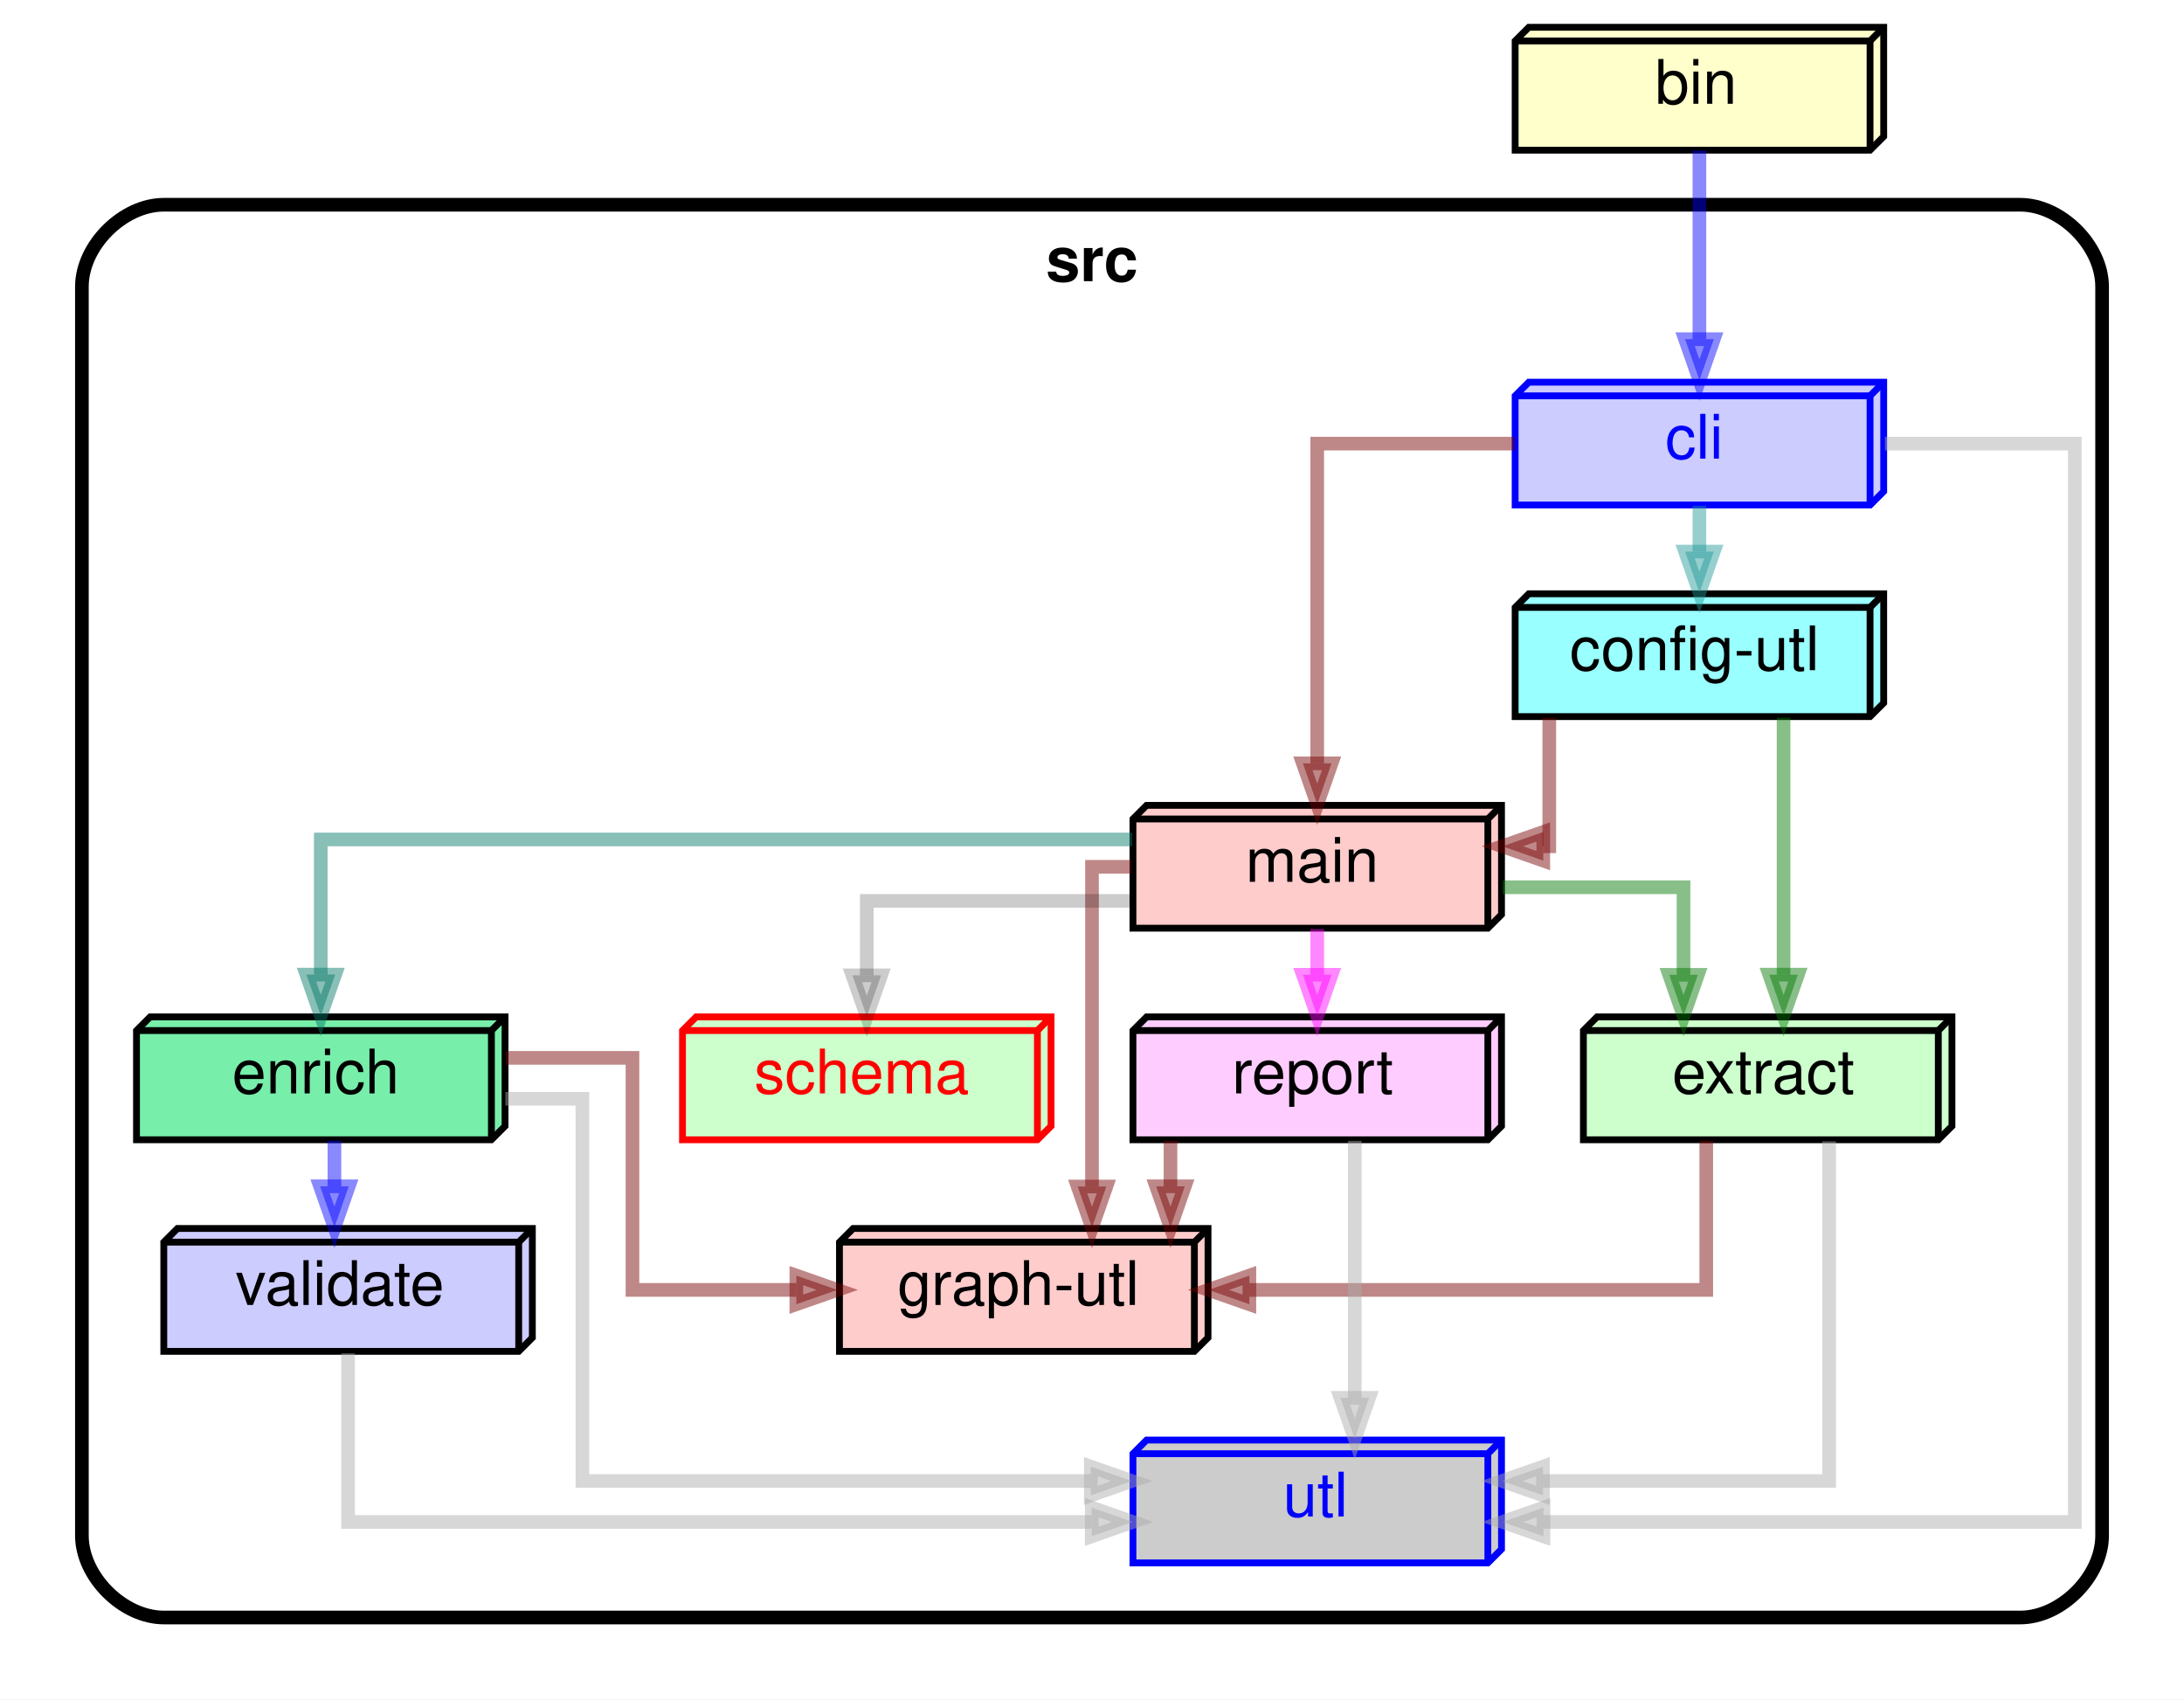
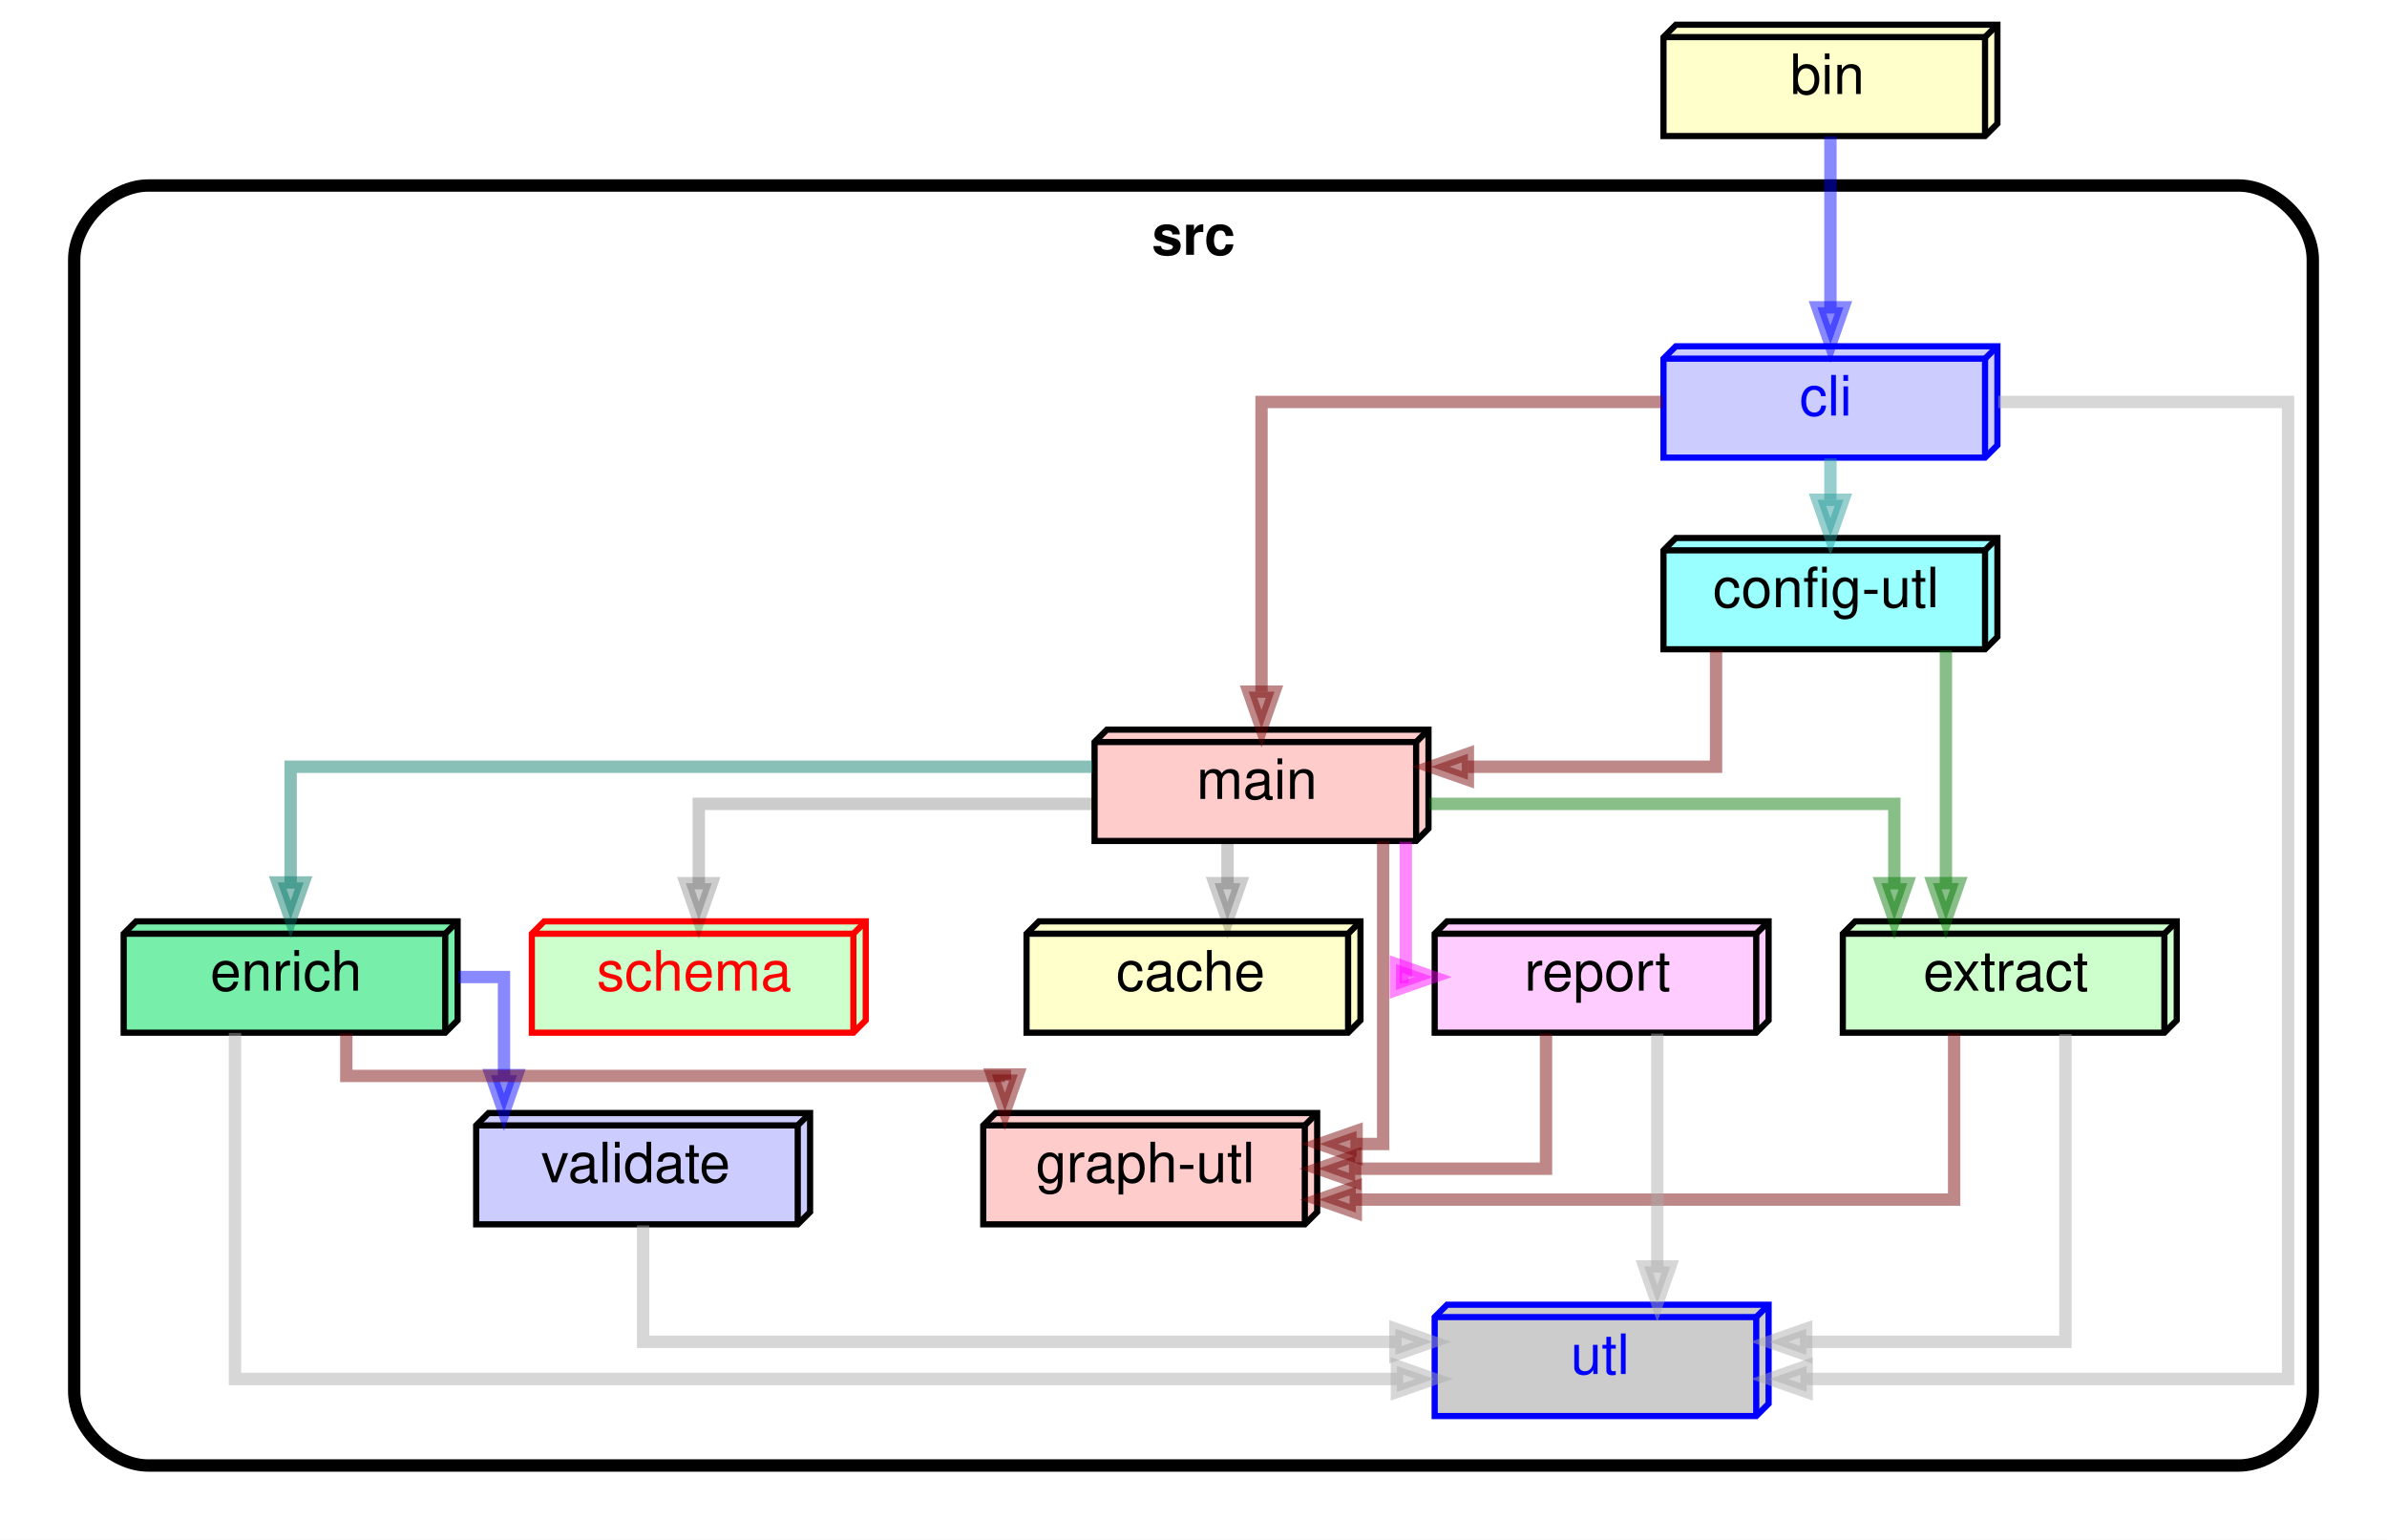
- <svg xmlns="http://www.w3.org/2000/svg" xmlns:xlink="http://www.w3.org/1999/xlink" width="320pt" height="249pt" viewBox="0.00 0.00 320.00 249.00">
+ <svg xmlns="http://www.w3.org/2000/svg" xmlns:xlink="http://www.w3.org/1999/xlink" width="386pt" height="249pt" viewBox="0.00 0.00 386.00 249.00">
  <g id="graph0" class="graph" transform="scale(1 1) rotate(0) translate(4 245)">
-     <polygon fill="white" stroke="transparent" points="-4,4 -4,-245 316,-245 316,4 -4,4" />
+     <polygon fill="white" stroke="transparent" points="-4,4 -4,-245 382,-245 382,4 -4,4" />
    <g id="clust1" class="cluster">
-       <path fill="#ffffff" stroke="black" stroke-width="2" d="M20,-8C20,-8 292,-8 292,-8 298,-8 304,-14 304,-20 304,-20 304,-203 304,-203 304,-209 298,-215 292,-215 292,-215 20,-215 20,-215 14,-215 8,-209 8,-203 8,-203 8,-20 8,-20 8,-14 14,-8 20,-8" />
-       <text text-anchor="middle" x="156" y="-203.8" font-family="Helvetica,sans-Serif" font-weight="bold" font-size="9.00">src</text>
+       <path fill="#ffffff" stroke="black" stroke-width="2" d="M20,-8C20,-8 358,-8 358,-8 364,-8 370,-14 370,-20 370,-20 370,-203 370,-203 370,-209 364,-215 358,-215 358,-215 20,-215 20,-215 14,-215 8,-209 8,-203 8,-203 8,-20 8,-20 8,-14 14,-8 20,-8" />
+       <text text-anchor="middle" x="189" y="-203.8" font-family="Helvetica,sans-Serif" font-weight="bold" font-size="9.00">src</text>
    </g>
    <g id="node1" class="node">
      <g id="a_node1">
        <a xlink:href="https://github.com/sverweij/dependency-cruiser/blob/develop/bin/" xlink:title="bin">
-           <polygon fill="#ffffcc" stroke="black" points="272,-241 220,-241 218,-239 218,-223 270,-223 272,-225 272,-241" />
-           <polyline fill="none" stroke="black" points="270,-239 218,-239 " />
-           <polyline fill="none" stroke="black" points="270,-239 270,-223 " />
-           <polyline fill="none" stroke="black" points="270,-239 272,-241 " />
-           <text text-anchor="start" x="238.5" y="-229.8" font-family="Helvetica,sans-Serif" font-size="9.00">bin</text>
+           <polygon fill="#ffffcc" stroke="black" points="319,-241 267,-241 265,-239 265,-223 317,-223 319,-225 319,-241" />
+           <polyline fill="none" stroke="black" points="317,-239 265,-239 " />
+           <polyline fill="none" stroke="black" points="317,-239 317,-223 " />
+           <polyline fill="none" stroke="black" points="317,-239 319,-241 " />
+           <text text-anchor="start" x="285.5" y="-229.8" font-family="Helvetica,sans-Serif" font-size="9.00">bin</text>
        </a>
      </g>
    </g>
    <g id="node2" class="node">
      <g id="a_node2">
        <a xlink:href="https://github.com/sverweij/dependency-cruiser/blob/develop/src/cli" xlink:title="not-reachable-from-folder-index">
-           <polygon fill="#ccccff" stroke="blue" points="272,-189 220,-189 218,-187 218,-171 270,-171 272,-173 272,-189" />
-           <polyline fill="none" stroke="blue" points="270,-187 218,-187 " />
-           <polyline fill="none" stroke="blue" points="270,-187 270,-171 " />
-           <polyline fill="none" stroke="blue" points="270,-187 272,-189 " />
-           <text text-anchor="start" x="240" y="-177.8" font-family="Helvetica,sans-Serif" font-size="9.00" fill="blue">cli</text>
+           <polygon fill="#ccccff" stroke="blue" points="319,-189 267,-189 265,-187 265,-171 317,-171 319,-173 319,-189" />
+           <polyline fill="none" stroke="blue" points="317,-187 265,-187 " />
+           <polyline fill="none" stroke="blue" points="317,-187 317,-171 " />
+           <polyline fill="none" stroke="blue" points="317,-187 319,-189 " />
+           <text text-anchor="start" x="287" y="-177.8" font-family="Helvetica,sans-Serif" font-size="9.00" fill="blue">cli</text>
        </a>
      </g>
    </g>
    <g id="edge1" class="edge">
-       <path fill="none" stroke="#0000ff" stroke-width="2" stroke-opacity="0.467" d="M245,-222.94C245,-222.94 245,-195.3 245,-195.3" />
-       <polygon fill="#0000ff" fill-opacity="0.467" stroke="#0000ff" stroke-width="2" stroke-opacity="0.467" points="247.1,-195.3 245,-189.3 242.9,-195.3 247.1,-195.3" />
+       <path fill="none" stroke="#0000ff" stroke-width="2" stroke-opacity="0.467" d="M292,-222.94C292,-222.94 292,-195.3 292,-195.3" />
+       <polygon fill="#0000ff" fill-opacity="0.467" stroke="#0000ff" stroke-width="2" stroke-opacity="0.467" points="294.1,-195.3 292,-189.3 289.9,-195.3 294.1,-195.3" />
+     </g>
+     <g id="node4" class="node">
+       <g id="a_node4">
+         <a xlink:href="https://github.com/sverweij/dependency-cruiser/blob/develop/src/config-utl" xlink:title="config-utl">
+           <polygon fill="#99ffff" stroke="black" points="319,-158 267,-158 265,-156 265,-140 317,-140 319,-142 319,-158" />
+           <polyline fill="none" stroke="black" points="317,-156 265,-156 " />
+           <polyline fill="none" stroke="black" points="317,-156 317,-140 " />
+           <polyline fill="none" stroke="black" points="317,-156 319,-158 " />
+           <text text-anchor="start" x="273" y="-146.8" font-family="Helvetica,sans-Serif" font-size="9.00">config-utl</text>
+         </a>
+       </g>
+     </g>
+     <g id="edge2" class="edge">
+       <path fill="none" stroke="#229999" stroke-width="2" stroke-opacity="0.467" d="M292,-170.87C292,-170.87 292,-164.18 292,-164.18" />
+       <polygon fill="#229999" fill-opacity="0.467" stroke="#229999" stroke-width="2" stroke-opacity="0.467" points="294.1,-164.18 292,-158.18 289.9,-164.18 294.1,-164.18" />
+     </g>
+     <g id="node5" class="node">
+       <g id="a_node5">
+         <a xlink:href="https://github.com/sverweij/dependency-cruiser/blob/develop/src/main" xlink:title="main">
+           <polygon fill="#ffcccc" stroke="black" points="227,-127 175,-127 173,-125 173,-109 225,-109 227,-111 227,-127" />
+           <polyline fill="none" stroke="black" points="225,-125 173,-125 " />
+           <polyline fill="none" stroke="black" points="225,-125 225,-109 " />
+           <polyline fill="none" stroke="black" points="225,-125 227,-127 " />
+           <text text-anchor="start" x="189.5" y="-115.8" font-family="Helvetica,sans-Serif" font-size="9.00">main</text>
+         </a>
+       </g>
+     </g>
+     <g id="edge3" class="edge">
+       <path fill="none" stroke="#770000" stroke-width="2" stroke-opacity="0.467" d="M264.89,-180C237.76,-180 200,-180 200,-180 200,-180 200,-133.15 200,-133.15" />
+       <polygon fill="#770000" fill-opacity="0.467" stroke="#770000" stroke-width="2" stroke-opacity="0.467" points="202.1,-133.15 200,-127.15 197.9,-133.15 202.1,-133.15" />
+     </g>
+     <g id="node6" class="node">
+       <g id="a_node6">
+         <a xlink:href="https://github.com/sverweij/dependency-cruiser/blob/develop/src/utl" xlink:title="utl-module-not-shared-enough">
+           <polygon fill="#cccccc" stroke="blue" points="282,-34 230,-34 228,-32 228,-16 280,-16 282,-18 282,-34" />
+           <polyline fill="none" stroke="blue" points="280,-32 228,-32 " />
+           <polyline fill="none" stroke="blue" points="280,-32 280,-16 " />
+           <polyline fill="none" stroke="blue" points="280,-32 282,-34 " />
+           <text text-anchor="start" x="250" y="-22.8" font-family="Helvetica,sans-Serif" font-size="9.00" fill="blue">utl</text>
+         </a>
+       </g>
+     </g>
+     <g id="edge4" class="edge">
+       <path fill="none" stroke="#aaaaaa" stroke-width="2" stroke-opacity="0.467" d="M319.13,-180C340.25,-180 366,-180 366,-180 366,-180 366,-22 366,-22 366,-22 288.15,-22 288.15,-22" />
+       <polygon fill="#aaaaaa" fill-opacity="0.467" stroke="#aaaaaa" stroke-width="2" stroke-opacity="0.467" points="288.15,-19.9 282.15,-22 288.15,-24.1 288.15,-19.9" />
    </g>
    <g id="node3" class="node">
      <g id="a_node3">
-         <a xlink:href="https://github.com/sverweij/dependency-cruiser/blob/develop/src/config-utl" xlink:title="config-utl">
-           <polygon fill="#99ffff" stroke="black" points="272,-158 220,-158 218,-156 218,-140 270,-140 272,-142 272,-158" />
-           <polyline fill="none" stroke="black" points="270,-156 218,-156 " />
-           <polyline fill="none" stroke="black" points="270,-156 270,-140 " />
-           <polyline fill="none" stroke="black" points="270,-156 272,-158 " />
-           <text text-anchor="start" x="226" y="-146.8" font-family="Helvetica,sans-Serif" font-size="9.00">config-utl</text>
-         </a>
-       </g>
-     </g>
-     <g id="edge2" class="edge">
-       <path fill="none" stroke="#229999" stroke-width="2" stroke-opacity="0.467" d="M245,-170.87C245,-170.87 245,-164.18 245,-164.18" />
-       <polygon fill="#229999" fill-opacity="0.467" stroke="#229999" stroke-width="2" stroke-opacity="0.467" points="247.1,-164.18 245,-158.18 242.9,-164.18 247.1,-164.18" />
-     </g>
-     <g id="node4" class="node">
-       <g id="a_node4">
-         <a xlink:href="https://github.com/sverweij/dependency-cruiser/blob/develop/src/main" xlink:title="main">
-           <polygon fill="#ffcccc" stroke="black" points="216,-127 164,-127 162,-125 162,-109 214,-109 216,-111 216,-127" />
-           <polyline fill="none" stroke="black" points="214,-125 162,-125 " />
-           <polyline fill="none" stroke="black" points="214,-125 214,-109 " />
-           <polyline fill="none" stroke="black" points="214,-125 216,-127 " />
-           <text text-anchor="start" x="178.5" y="-115.8" font-family="Helvetica,sans-Serif" font-size="9.00">main</text>
-         </a>
-       </g>
-     </g>
-     <g id="edge3" class="edge">
-       <path fill="none" stroke="#770000" stroke-width="2" stroke-opacity="0.467" d="M217.98,-180C203.66,-180 189,-180 189,-180 189,-180 189,-133.15 189,-133.15" />
-       <polygon fill="#770000" fill-opacity="0.467" stroke="#770000" stroke-width="2" stroke-opacity="0.467" points="191.1,-133.15 189,-127.15 186.9,-133.15 191.1,-133.15" />
-     </g>
-     <g id="node5" class="node">
-       <g id="a_node5">
-         <a xlink:href="https://github.com/sverweij/dependency-cruiser/blob/develop/src/utl" xlink:title="utl-module-not-shared-enough">
-           <polygon fill="#cccccc" stroke="blue" points="216,-34 164,-34 162,-32 162,-16 214,-16 216,-18 216,-34" />
-           <polyline fill="none" stroke="blue" points="214,-32 162,-32 " />
-           <polyline fill="none" stroke="blue" points="214,-32 214,-16 " />
-           <polyline fill="none" stroke="blue" points="214,-32 216,-34 " />
-           <text text-anchor="start" x="184" y="-22.8" font-family="Helvetica,sans-Serif" font-size="9.00" fill="blue">utl</text>
-         </a>
-       </g>
-     </g>
-     <g id="edge4" class="edge">
-       <path fill="none" stroke="#aaaaaa" stroke-width="2" stroke-opacity="0.467" d="M272.18,-180C286.03,-180 300,-180 300,-180 300,-180 300,-22 300,-22 300,-22 222.15,-22 222.15,-22" />
-       <polygon fill="#aaaaaa" fill-opacity="0.467" stroke="#aaaaaa" stroke-width="2" stroke-opacity="0.467" points="222.15,-19.9 216.15,-22 222.15,-24.1 222.15,-19.9" />
+         <a xlink:href="https://github.com/sverweij/dependency-cruiser/blob/develop/src/cache" xlink:title="cache">
+           <polygon fill="#ffffcc" stroke="black" points="216,-96 164,-96 162,-94 162,-78 214,-78 216,-80 216,-96" />
+           <polyline fill="none" stroke="black" points="214,-94 162,-94 " />
+           <polyline fill="none" stroke="black" points="214,-94 214,-78 " />
+           <polyline fill="none" stroke="black" points="214,-94 216,-96 " />
+           <text text-anchor="start" x="176.5" y="-84.8" font-family="Helvetica,sans-Serif" font-size="9.00">cache</text>
+         </a>
+       </g>
    </g>
    <g id="edge6" class="edge">
-       <path fill="none" stroke="#770000" stroke-width="2" stroke-opacity="0.467" d="M223,-139.83C223,-131.67 223,-121 223,-121 223,-121 222.12,-121 222.12,-121" />
-       <polygon fill="#770000" fill-opacity="0.467" stroke="#770000" stroke-width="2" stroke-opacity="0.467" points="222.12,-118.9 216.12,-121 222.12,-123.1 222.12,-118.9" />
-     </g>
-     <g id="node6" class="node">
-       <g id="a_node6">
-         <a xlink:href="https://github.com/sverweij/dependency-cruiser/blob/develop/src/extract" xlink:title="extract">
-           <polygon fill="#ccffcc" stroke="black" points="282,-96 230,-96 228,-94 228,-78 280,-78 282,-80 282,-96" />
-           <polyline fill="none" stroke="black" points="280,-94 228,-94 " />
-           <polyline fill="none" stroke="black" points="280,-94 280,-78 " />
-           <polyline fill="none" stroke="black" points="280,-94 282,-96 " />
-           <text text-anchor="start" x="241" y="-84.8" font-family="Helvetica,sans-Serif" font-size="9.00">extract</text>
-         </a>
-       </g>
-     </g>
-     <g id="edge5" class="edge">
-       <path fill="none" stroke="#007700" stroke-width="2" stroke-opacity="0.467" d="M257.33,-139.85C257.33,-139.85 257.33,-102.19 257.33,-102.19" />
-       <polygon fill="#007700" fill-opacity="0.467" stroke="#007700" stroke-width="2" stroke-opacity="0.467" points="259.43,-102.19 257.33,-96.19 255.23,-102.19 259.43,-102.19" />
-     </g>
-     <g id="edge13" class="edge">
-       <path fill="none" stroke="#007700" stroke-width="2" stroke-opacity="0.467" d="M216.15,-115C229.46,-115 242.67,-115 242.67,-115 242.67,-115 242.67,-102.17 242.67,-102.17" />
-       <polygon fill="#007700" fill-opacity="0.467" stroke="#007700" stroke-width="2" stroke-opacity="0.467" points="244.77,-102.17 242.67,-96.17 240.57,-102.17 244.77,-102.17" />
+       <path fill="none" stroke="#770000" stroke-width="2" stroke-opacity="0.467" d="M273.5,-139.83C273.5,-131.67 273.5,-121 273.5,-121 273.5,-121 233.37,-121 233.37,-121" />
+       <polygon fill="#770000" fill-opacity="0.467" stroke="#770000" stroke-width="2" stroke-opacity="0.467" points="233.37,-118.9 227.37,-121 233.37,-123.1 233.37,-118.9" />
    </g>
    <g id="node7" class="node">
      <g id="a_node7">
+         <a xlink:href="https://github.com/sverweij/dependency-cruiser/blob/develop/src/extract" xlink:title="extract">
+           <polygon fill="#ccffcc" stroke="black" points="348,-96 296,-96 294,-94 294,-78 346,-78 348,-80 348,-96" />
+           <polyline fill="none" stroke="black" points="346,-94 294,-94 " />
+           <polyline fill="none" stroke="black" points="346,-94 346,-78 " />
+           <polyline fill="none" stroke="black" points="346,-94 348,-96 " />
+           <text text-anchor="start" x="307" y="-84.8" font-family="Helvetica,sans-Serif" font-size="9.00">extract</text>
+         </a>
+       </g>
+     </g>
+     <g id="edge5" class="edge">
+       <path fill="none" stroke="#007700" stroke-width="2" stroke-opacity="0.467" d="M310.67,-139.85C310.67,-139.85 310.67,-102.19 310.67,-102.19" />
+       <polygon fill="#007700" fill-opacity="0.467" stroke="#007700" stroke-width="2" stroke-opacity="0.467" points="312.77,-102.19 310.67,-96.19 308.57,-102.19 312.77,-102.19" />
+     </g>
+     <g id="edge12" class="edge">
+       <path fill="none" stroke="#000000" stroke-width="2" stroke-opacity="0.2" d="M194.5,-108.87C194.5,-108.87 194.5,-102.18 194.5,-102.18" />
+       <polygon fill="#000000" fill-opacity="0.2" stroke="#000000" stroke-width="2" stroke-opacity="0.2" points="196.6,-102.18 194.5,-96.18 192.4,-102.18 196.6,-102.18" />
+     </g>
+     <g id="edge14" class="edge">
+       <path fill="none" stroke="#007700" stroke-width="2" stroke-opacity="0.467" d="M227.15,-115C257.47,-115 302.33,-115 302.33,-115 302.33,-115 302.33,-102.17 302.33,-102.17" />
+       <polygon fill="#007700" fill-opacity="0.467" stroke="#007700" stroke-width="2" stroke-opacity="0.467" points="304.43,-102.17 302.33,-96.17 300.23,-102.17 304.43,-102.17" />
+     </g>
+     <g id="node8" class="node">
+       <g id="a_node8">
        <a xlink:href="https://github.com/sverweij/dependency-cruiser/blob/develop/src/enrich" xlink:title="enrich">
          <polygon fill="#77eeaa" stroke="black" points="70,-96 18,-96 16,-94 16,-78 68,-78 70,-80 70,-96" />
          <polyline fill="none" stroke="black" points="68,-94 16,-94 " />
          <polyline fill="none" stroke="black" points="68,-94 68,-78 " />
          <polyline fill="none" stroke="black" points="68,-94 70,-96 " />
          <text text-anchor="start" x="30" y="-84.8" font-family="Helvetica,sans-Serif" font-size="9.00">enrich</text>
        </a>
      </g>
    </g>
-     <g id="edge12" class="edge">
-       <path fill="none" stroke="#007766" stroke-width="2" stroke-opacity="0.467" d="M161.88,-122C119.66,-122 43,-122 43,-122 43,-122 43,-102.2 43,-102.2" />
-       <polygon fill="#007766" fill-opacity="0.467" stroke="#007766" stroke-width="2" stroke-opacity="0.467" points="45.1,-102.2 43,-96.2 40.9,-102.2 45.1,-102.2" />
+     <g id="edge13" class="edge">
+       <path fill="none" stroke="#007766" stroke-width="2" stroke-opacity="0.467" d="M172.65,-121C127.67,-121 43,-121 43,-121 43,-121 43,-102.29 43,-102.29" />
+       <polygon fill="#007766" fill-opacity="0.467" stroke="#007766" stroke-width="2" stroke-opacity="0.467" points="45.1,-102.29 43,-96.29 40.9,-102.29 45.1,-102.29" />
+     </g>
+     <g id="node10" class="node">
+       <g id="a_node10">
+         <a xlink:href="https://github.com/sverweij/dependency-cruiser/blob/develop/src/graph-utl" xlink:title="graph-utl">
+           <polygon fill="#ffcccc" stroke="black" points="209,-65 157,-65 155,-63 155,-47 207,-47 209,-49 209,-65" />
+           <polyline fill="none" stroke="black" points="207,-63 155,-63 " />
+           <polyline fill="none" stroke="black" points="207,-63 207,-47 " />
+           <polyline fill="none" stroke="black" points="207,-63 209,-65 " />
+           <text text-anchor="start" x="163.5" y="-53.8" font-family="Helvetica,sans-Serif" font-size="9.00">graph-utl</text>
+         </a>
+       </g>
+     </g>
+     <g id="edge17" class="edge">
+       <path fill="none" stroke="#770000" stroke-width="2" stroke-opacity="0.467" d="M219.67,-108.94C219.67,-92.62 219.67,-60 219.67,-60 219.67,-60 215.37,-60 215.37,-60" />
+       <polygon fill="#770000" fill-opacity="0.467" stroke="#770000" stroke-width="2" stroke-opacity="0.467" points="215.37,-57.9 209.37,-60 215.37,-62.1 215.37,-57.9" />
+     </g>
+     <g id="node11" class="node">
+       <g id="a_node11">
+         <a xlink:href="https://github.com/sverweij/dependency-cruiser/blob/develop/src/schema" xlink:title="not-unreachable-from-cli">
+           <polygon fill="#ccffcc" stroke="red" points="136,-96 84,-96 82,-94 82,-78 134,-78 136,-80 136,-96" />
+           <polyline fill="none" stroke="red" points="134,-94 82,-94 " />
+           <polyline fill="none" stroke="red" points="134,-94 134,-78 " />
+           <polyline fill="none" stroke="red" points="134,-94 136,-96 " />
+           <text text-anchor="start" x="92.5" y="-84.8" font-family="Helvetica,sans-Serif" font-size="9.00" fill="red">schema</text>
+         </a>
+       </g>
+     </g>
+     <g id="edge15" class="edge">
+       <path fill="none" stroke="#000000" stroke-width="2" stroke-opacity="0.2" d="M172.7,-115C145.89,-115 109,-115 109,-115 109,-115 109,-102.17 109,-102.17" />
+       <polygon fill="#000000" fill-opacity="0.2" stroke="#000000" stroke-width="2" stroke-opacity="0.2" points="111.1,-102.17 109,-96.17 106.9,-102.17 111.1,-102.17" />
+     </g>
+     <g id="node12" class="node">
+       <g id="a_node12">
+         <a xlink:href="https://github.com/sverweij/dependency-cruiser/blob/develop/src/report" xlink:title="report">
+           <polygon fill="#ffccff" stroke="black" points="282,-96 230,-96 228,-94 228,-78 280,-78 282,-80 282,-96" />
+           <polyline fill="none" stroke="black" points="280,-94 228,-94 " />
+           <polyline fill="none" stroke="black" points="280,-94 280,-78 " />
+           <polyline fill="none" stroke="black" points="280,-94 282,-96 " />
+           <text text-anchor="start" x="242.5" y="-84.8" font-family="Helvetica,sans-Serif" font-size="9.00">report</text>
+         </a>
+       </g>
+     </g>
+     <g id="edge16" class="edge">
+       <path fill="none" stroke="#ff00ff" stroke-width="2" stroke-opacity="0.467" d="M223.33,-108.87C223.33,-99.72 223.33,-87 223.33,-87 223.33,-87 223.77,-87 223.77,-87" />
+       <polygon fill="#ff00ff" fill-opacity="0.467" stroke="#ff00ff" stroke-width="2" stroke-opacity="0.467" points="221.74,-89.1 227.74,-87 221.74,-84.9 221.74,-89.1" />
+     </g>
+     <g id="edge11" class="edge">
+       <path fill="none" stroke="#aaaaaa" stroke-width="2" stroke-opacity="0.467" d="M330,-77.78C330,-61.19 330,-28 330,-28 330,-28 288.08,-28 288.08,-28" />
+       <polygon fill="#aaaaaa" fill-opacity="0.467" stroke="#aaaaaa" stroke-width="2" stroke-opacity="0.467" points="288.08,-25.9 282.08,-28 288.08,-30.1 288.08,-25.9" />
+     </g>
+     <g id="edge10" class="edge">
+       <path fill="none" stroke="#770000" stroke-width="2" stroke-opacity="0.467" d="M312,-77.92C312,-67.25 312,-51 312,-51 312,-51 215.25,-51 215.25,-51" />
+       <polygon fill="#770000" fill-opacity="0.467" stroke="#770000" stroke-width="2" stroke-opacity="0.467" points="215.25,-48.9 209.25,-51 215.25,-53.1 215.25,-48.9" />
+     </g>
+     <g id="edge9" class="edge">
+       <path fill="none" stroke="#aaaaaa" stroke-width="2" stroke-opacity="0.467" d="M34,-77.96C34,-60.1 34,-22 34,-22 34,-22 221.9,-22 221.9,-22" />
+       <polygon fill="#aaaaaa" fill-opacity="0.467" stroke="#aaaaaa" stroke-width="2" stroke-opacity="0.467" points="221.9,-24.1 227.9,-22 221.9,-19.9 221.9,-24.1" />
    </g>
    <g id="node9" class="node">
      <g id="a_node9">
-         <a xlink:href="https://github.com/sverweij/dependency-cruiser/blob/develop/src/graph-utl" xlink:title="graph-utl">
-           <polygon fill="#ffcccc" stroke="black" points="173,-65 121,-65 119,-63 119,-47 171,-47 173,-49 173,-65" />
-           <polyline fill="none" stroke="black" points="171,-63 119,-63 " />
-           <polyline fill="none" stroke="black" points="171,-63 171,-47 " />
-           <polyline fill="none" stroke="black" points="171,-63 173,-65 " />
-           <text text-anchor="start" x="127.5" y="-53.8" font-family="Helvetica,sans-Serif" font-size="9.00">graph-utl</text>
-         </a>
-       </g>
-     </g>
-     <g id="edge16" class="edge">
-       <path fill="none" stroke="#770000" stroke-width="2" stroke-opacity="0.467" d="M161.75,-118C158.33,-118 156,-118 156,-118 156,-118 156,-71.15 156,-71.15" />
-       <polygon fill="#770000" fill-opacity="0.467" stroke="#770000" stroke-width="2" stroke-opacity="0.467" points="158.1,-71.15 156,-65.15 153.9,-71.15 158.1,-71.15" />
-     </g>
-     <g id="node10" class="node">
-       <g id="a_node10">
-         <a xlink:href="https://github.com/sverweij/dependency-cruiser/blob/develop/src/schema" xlink:title="not-unreachable-from-cli">
-           <polygon fill="#ccffcc" stroke="red" points="150,-96 98,-96 96,-94 96,-78 148,-78 150,-80 150,-96" />
-           <polyline fill="none" stroke="red" points="148,-94 96,-94 " />
-           <polyline fill="none" stroke="red" points="148,-94 148,-78 " />
-           <polyline fill="none" stroke="red" points="148,-94 150,-96 " />
-           <text text-anchor="start" x="106.5" y="-84.8" font-family="Helvetica,sans-Serif" font-size="9.00" fill="red">schema</text>
-         </a>
-       </g>
-     </g>
-     <g id="edge14" class="edge">
-       <path fill="none" stroke="#000000" stroke-width="2" stroke-opacity="0.2" d="M161.77,-113C143.59,-113 123,-113 123,-113 123,-113 123,-102.09 123,-102.09" />
-       <polygon fill="#000000" fill-opacity="0.2" stroke="#000000" stroke-width="2" stroke-opacity="0.2" points="125.1,-102.09 123,-96.09 120.9,-102.09 125.1,-102.09" />
-     </g>
-     <g id="node11" class="node">
-       <g id="a_node11">
-         <a xlink:href="https://github.com/sverweij/dependency-cruiser/blob/develop/src/report" xlink:title="report">
-           <polygon fill="#ffccff" stroke="black" points="216,-96 164,-96 162,-94 162,-78 214,-78 216,-80 216,-96" />
-           <polyline fill="none" stroke="black" points="214,-94 162,-94 " />
-           <polyline fill="none" stroke="black" points="214,-94 214,-78 " />
-           <polyline fill="none" stroke="black" points="214,-94 216,-96 " />
-           <text text-anchor="start" x="176.5" y="-84.8" font-family="Helvetica,sans-Serif" font-size="9.00">report</text>
-         </a>
-       </g>
-     </g>
-     <g id="edge15" class="edge">
-       <path fill="none" stroke="#ff00ff" stroke-width="2" stroke-opacity="0.467" d="M189,-108.87C189,-108.87 189,-102.18 189,-102.18" />
-       <polygon fill="#ff00ff" fill-opacity="0.467" stroke="#ff00ff" stroke-width="2" stroke-opacity="0.467" points="191.1,-102.18 189,-96.18 186.9,-102.18 191.1,-102.18" />
-     </g>
-     <g id="edge11" class="edge">
-       <path fill="none" stroke="#aaaaaa" stroke-width="2" stroke-opacity="0.467" d="M264,-77.78C264,-61.19 264,-28 264,-28 264,-28 222.08,-28 222.08,-28" />
-       <polygon fill="#aaaaaa" fill-opacity="0.467" stroke="#aaaaaa" stroke-width="2" stroke-opacity="0.467" points="222.08,-25.9 216.08,-28 222.08,-30.1 222.08,-25.9" />
-     </g>
-     <g id="edge10" class="edge">
-       <path fill="none" stroke="#770000" stroke-width="2" stroke-opacity="0.467" d="M246,-77.87C246,-68.72 246,-56 246,-56 246,-56 179.06,-56 179.06,-56" />
-       <polygon fill="#770000" fill-opacity="0.467" stroke="#770000" stroke-width="2" stroke-opacity="0.467" points="179.06,-53.9 173.06,-56 179.06,-58.1 179.06,-53.9" />
-     </g>
-     <g id="edge9" class="edge">
-       <path fill="none" stroke="#aaaaaa" stroke-width="2" stroke-opacity="0.467" d="M70.04,-84C76.38,-84 81.33,-84 81.33,-84 81.33,-84 81.33,-28 81.33,-28 81.33,-28 155.83,-28 155.83,-28" />
-       <polygon fill="#aaaaaa" fill-opacity="0.467" stroke="#aaaaaa" stroke-width="2" stroke-opacity="0.467" points="155.83,-30.1 161.83,-28 155.83,-25.9 155.83,-30.1" />
-     </g>
-     <g id="node8" class="node">
-       <g id="a_node8">
        <a xlink:href="https://github.com/sverweij/dependency-cruiser/blob/develop/src/validate" xlink:title="validate">
-           <polygon fill="#ccccff" stroke="black" points="74,-65 22,-65 20,-63 20,-47 72,-47 74,-49 74,-65" />
-           <polyline fill="none" stroke="black" points="72,-63 20,-63 " />
-           <polyline fill="none" stroke="black" points="72,-63 72,-47 " />
-           <polyline fill="none" stroke="black" points="72,-63 74,-65 " />
-           <text text-anchor="start" x="30.5" y="-53.8" font-family="Helvetica,sans-Serif" font-size="9.00">validate</text>
+           <polygon fill="#ccccff" stroke="black" points="127,-65 75,-65 73,-63 73,-47 125,-47 127,-49 127,-65" />
+           <polyline fill="none" stroke="black" points="125,-63 73,-63 " />
+           <polyline fill="none" stroke="black" points="125,-63 125,-47 " />
+           <polyline fill="none" stroke="black" points="125,-63 127,-65 " />
+           <text text-anchor="start" x="83.5" y="-53.8" font-family="Helvetica,sans-Serif" font-size="9.00">validate</text>
        </a>
      </g>
    </g>
    <g id="edge7" class="edge">
-       <path fill="none" stroke="#0000ff" stroke-width="2" stroke-opacity="0.467" d="M45,-77.87C45,-77.87 45,-71.18 45,-71.18" />
-       <polygon fill="#0000ff" fill-opacity="0.467" stroke="#0000ff" stroke-width="2" stroke-opacity="0.467" points="47.1,-71.18 45,-65.18 42.9,-71.18 47.1,-71.18" />
+       <path fill="none" stroke="#0000ff" stroke-width="2" stroke-opacity="0.467" d="M70.18,-87C74.46,-87 77.5,-87 77.5,-87 77.5,-87 77.5,-71.13 77.5,-71.13" />
+       <polygon fill="#0000ff" fill-opacity="0.467" stroke="#0000ff" stroke-width="2" stroke-opacity="0.467" points="79.6,-71.13 77.5,-65.13 75.4,-71.13 79.6,-71.13" />
    </g>
    <g id="edge8" class="edge">
-       <path fill="none" stroke="#770000" stroke-width="2" stroke-opacity="0.467" d="M70.09,-90C79.93,-90 88.67,-90 88.67,-90 88.67,-90 88.67,-56 88.67,-56 88.67,-56 112.68,-56 112.68,-56" />
-       <polygon fill="#770000" fill-opacity="0.467" stroke="#770000" stroke-width="2" stroke-opacity="0.467" points="112.68,-58.1 118.68,-56 112.68,-53.9 112.68,-58.1" />
+       <path fill="none" stroke="#770000" stroke-width="2" stroke-opacity="0.467" d="M52,-77.88C52,-74.29 52,-71 52,-71 52,-71 158.5,-71 158.5,-71 158.5,-71 158.5,-70.42 158.5,-70.42" />
+       <polygon fill="#770000" fill-opacity="0.467" stroke="#770000" stroke-width="2" stroke-opacity="0.467" points="160.6,-71.24 158.5,-65.24 156.4,-71.24 160.6,-71.24" />
+     </g>
+     <g id="edge20" class="edge">
+       <path fill="none" stroke="#aaaaaa" stroke-width="2" stroke-opacity="0.467" d="M100,-46.83C100,-38.67 100,-28 100,-28 100,-28 221.65,-28 221.65,-28" />
+       <polygon fill="#aaaaaa" fill-opacity="0.467" stroke="#aaaaaa" stroke-width="2" stroke-opacity="0.467" points="221.65,-30.1 227.65,-28 221.65,-25.9 221.65,-30.1" />
    </g>
    <g id="edge19" class="edge">
-       <path fill="none" stroke="#aaaaaa" stroke-width="2" stroke-opacity="0.467" d="M47,-46.71C47,-36.64 47,-22 47,-22 47,-22 155.96,-22 155.96,-22" />
-       <polygon fill="#aaaaaa" fill-opacity="0.467" stroke="#aaaaaa" stroke-width="2" stroke-opacity="0.467" points="155.96,-24.1 161.96,-22 155.96,-19.9 155.96,-24.1" />
+       <path fill="none" stroke="#aaaaaa" stroke-width="2" stroke-opacity="0.467" d="M264,-77.85C264,-77.85 264,-40.19 264,-40.19" />
+       <polygon fill="#aaaaaa" fill-opacity="0.467" stroke="#aaaaaa" stroke-width="2" stroke-opacity="0.467" points="266.1,-40.19 264,-34.19 261.9,-40.19 266.1,-40.19" />
    </g>
    <g id="edge18" class="edge">
-       <path fill="none" stroke="#aaaaaa" stroke-width="2" stroke-opacity="0.467" d="M194.5,-77.85C194.5,-77.85 194.5,-40.19 194.5,-40.19" />
-       <polygon fill="#aaaaaa" fill-opacity="0.467" stroke="#aaaaaa" stroke-width="2" stroke-opacity="0.467" points="196.6,-40.19 194.5,-34.19 192.4,-40.19 196.6,-40.19" />
-     </g>
-     <g id="edge17" class="edge">
-       <path fill="none" stroke="#770000" stroke-width="2" stroke-opacity="0.467" d="M167.5,-77.87C167.5,-77.87 167.5,-71.18 167.5,-71.18" />
-       <polygon fill="#770000" fill-opacity="0.467" stroke="#770000" stroke-width="2" stroke-opacity="0.467" points="169.6,-71.18 167.5,-65.18 165.4,-71.18 169.6,-71.18" />
+       <path fill="none" stroke="#770000" stroke-width="2" stroke-opacity="0.467" d="M246,-77.87C246,-68.72 246,-56 246,-56 246,-56 215.14,-56 215.14,-56" />
+       <polygon fill="#770000" fill-opacity="0.467" stroke="#770000" stroke-width="2" stroke-opacity="0.467" points="215.14,-53.9 209.14,-56 215.14,-58.1 215.14,-53.9" />
    </g>
  </g>
</svg>
